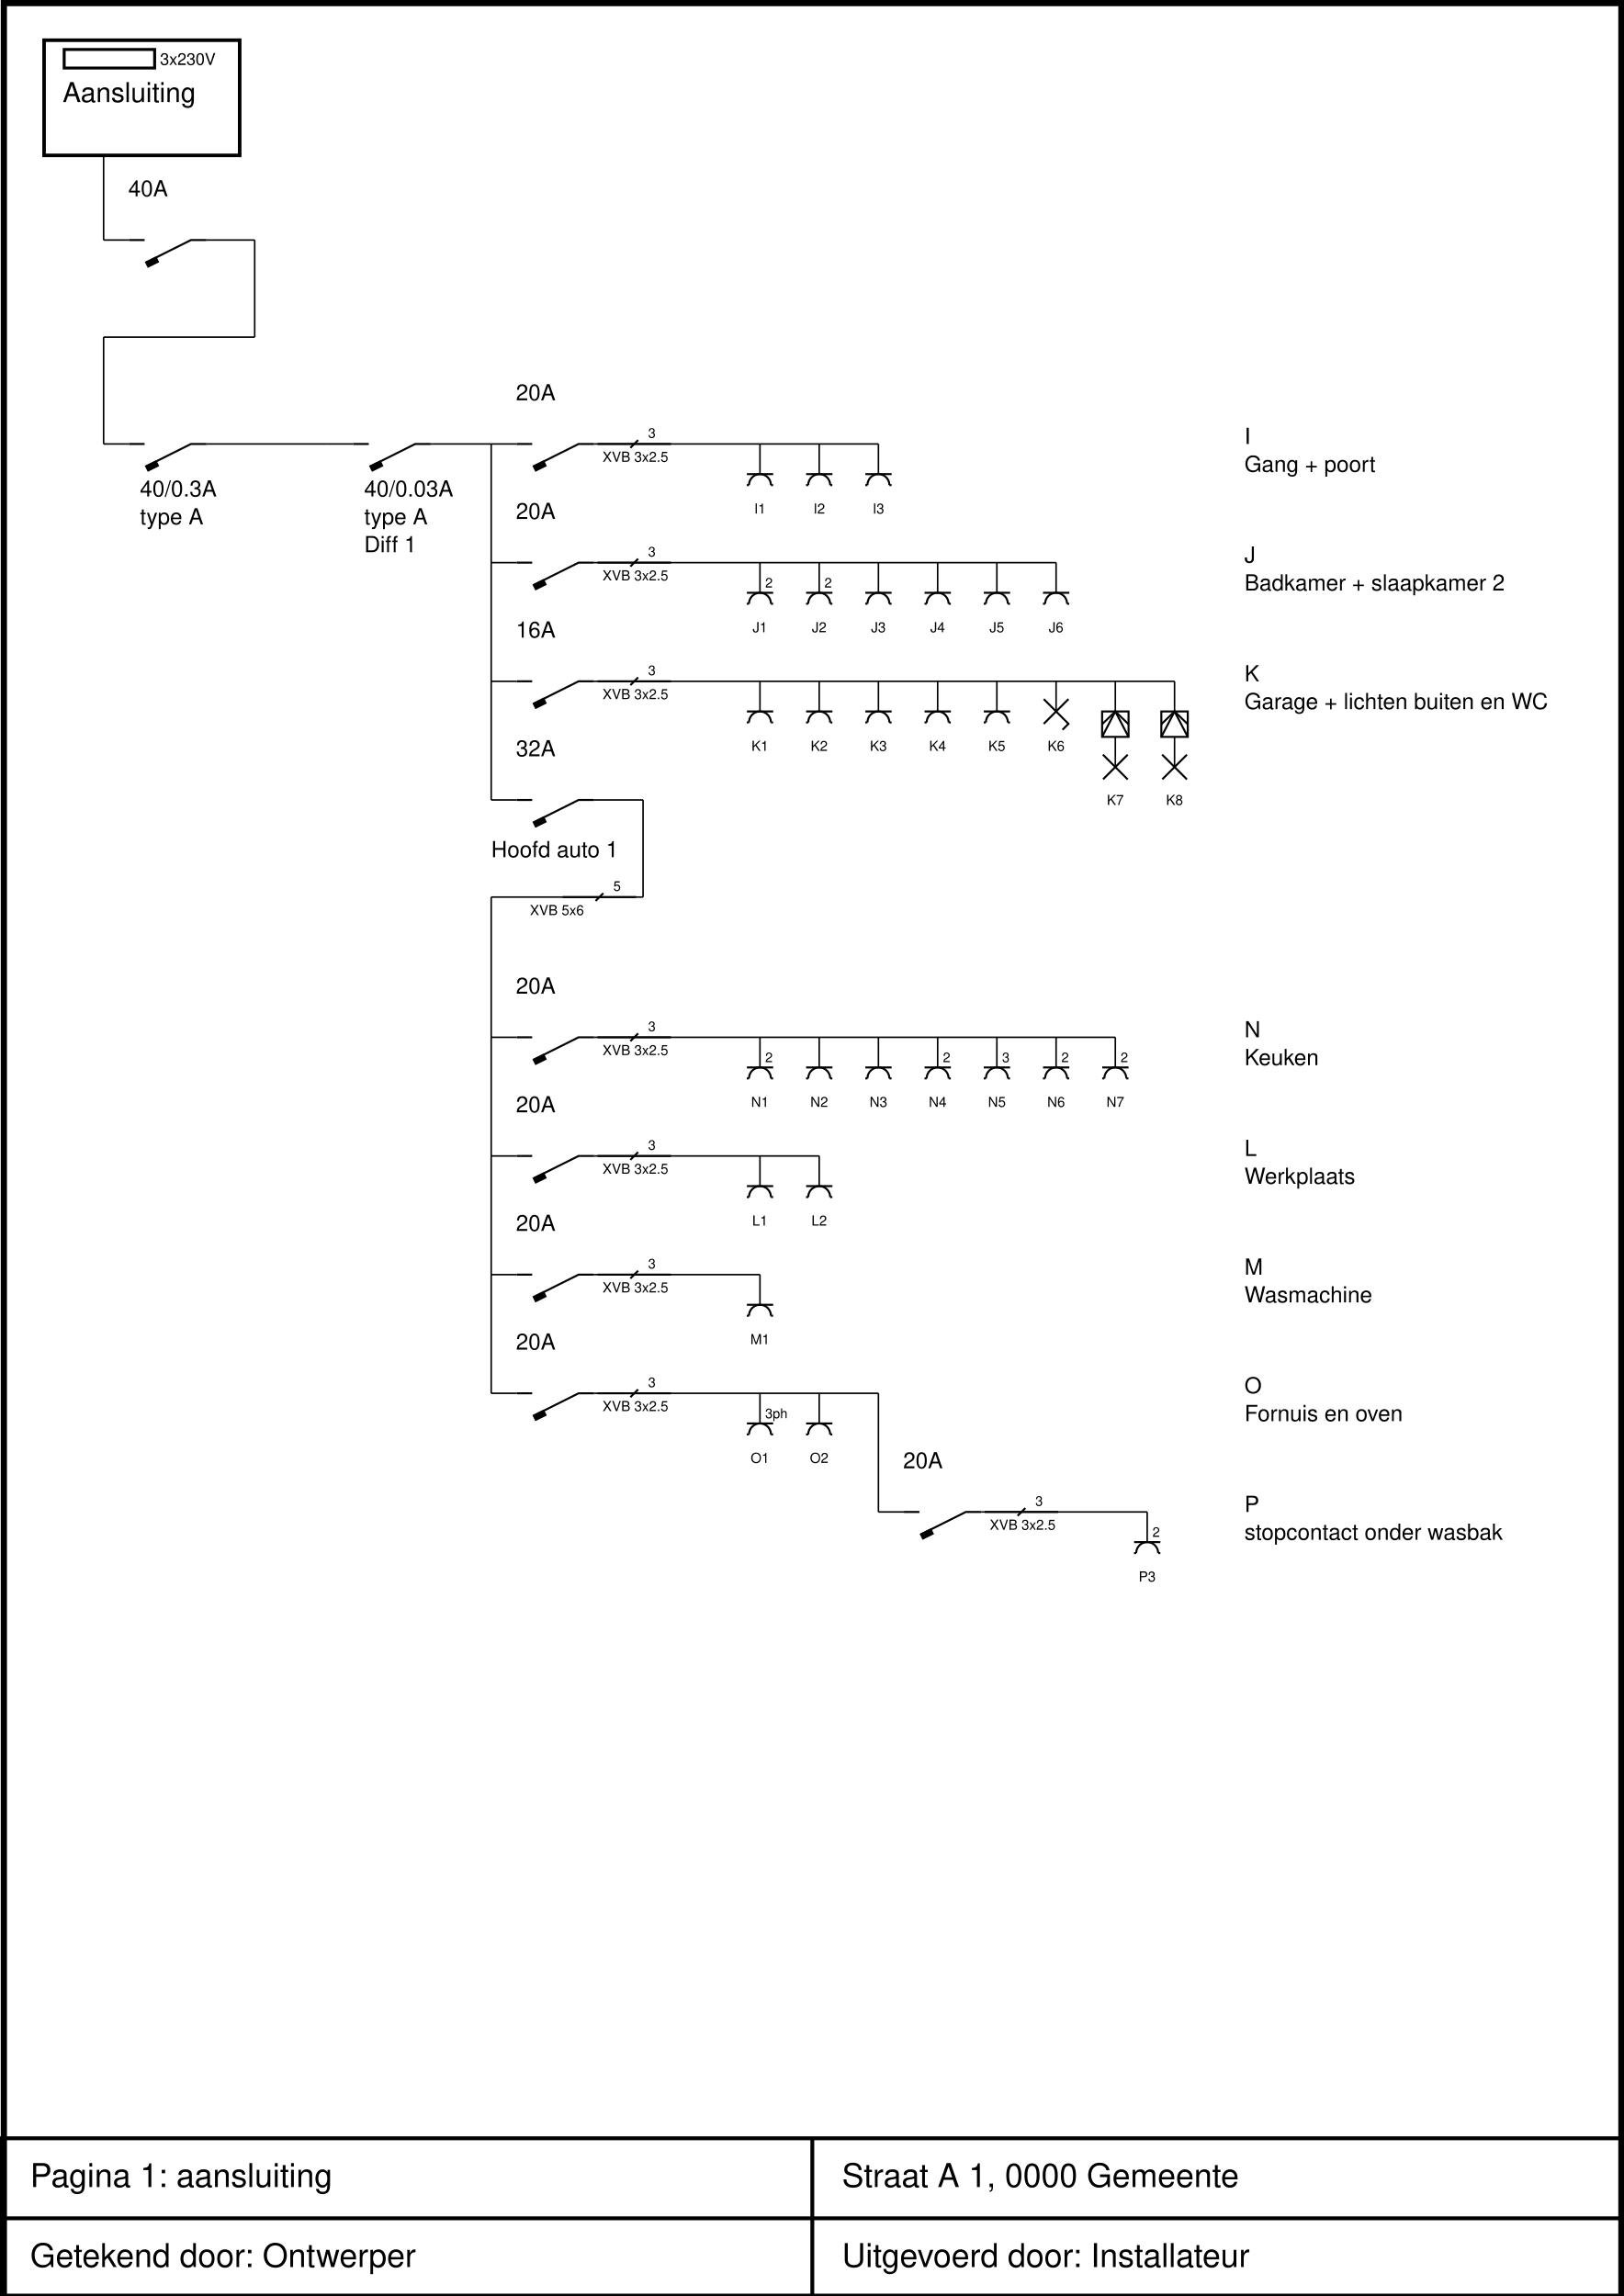
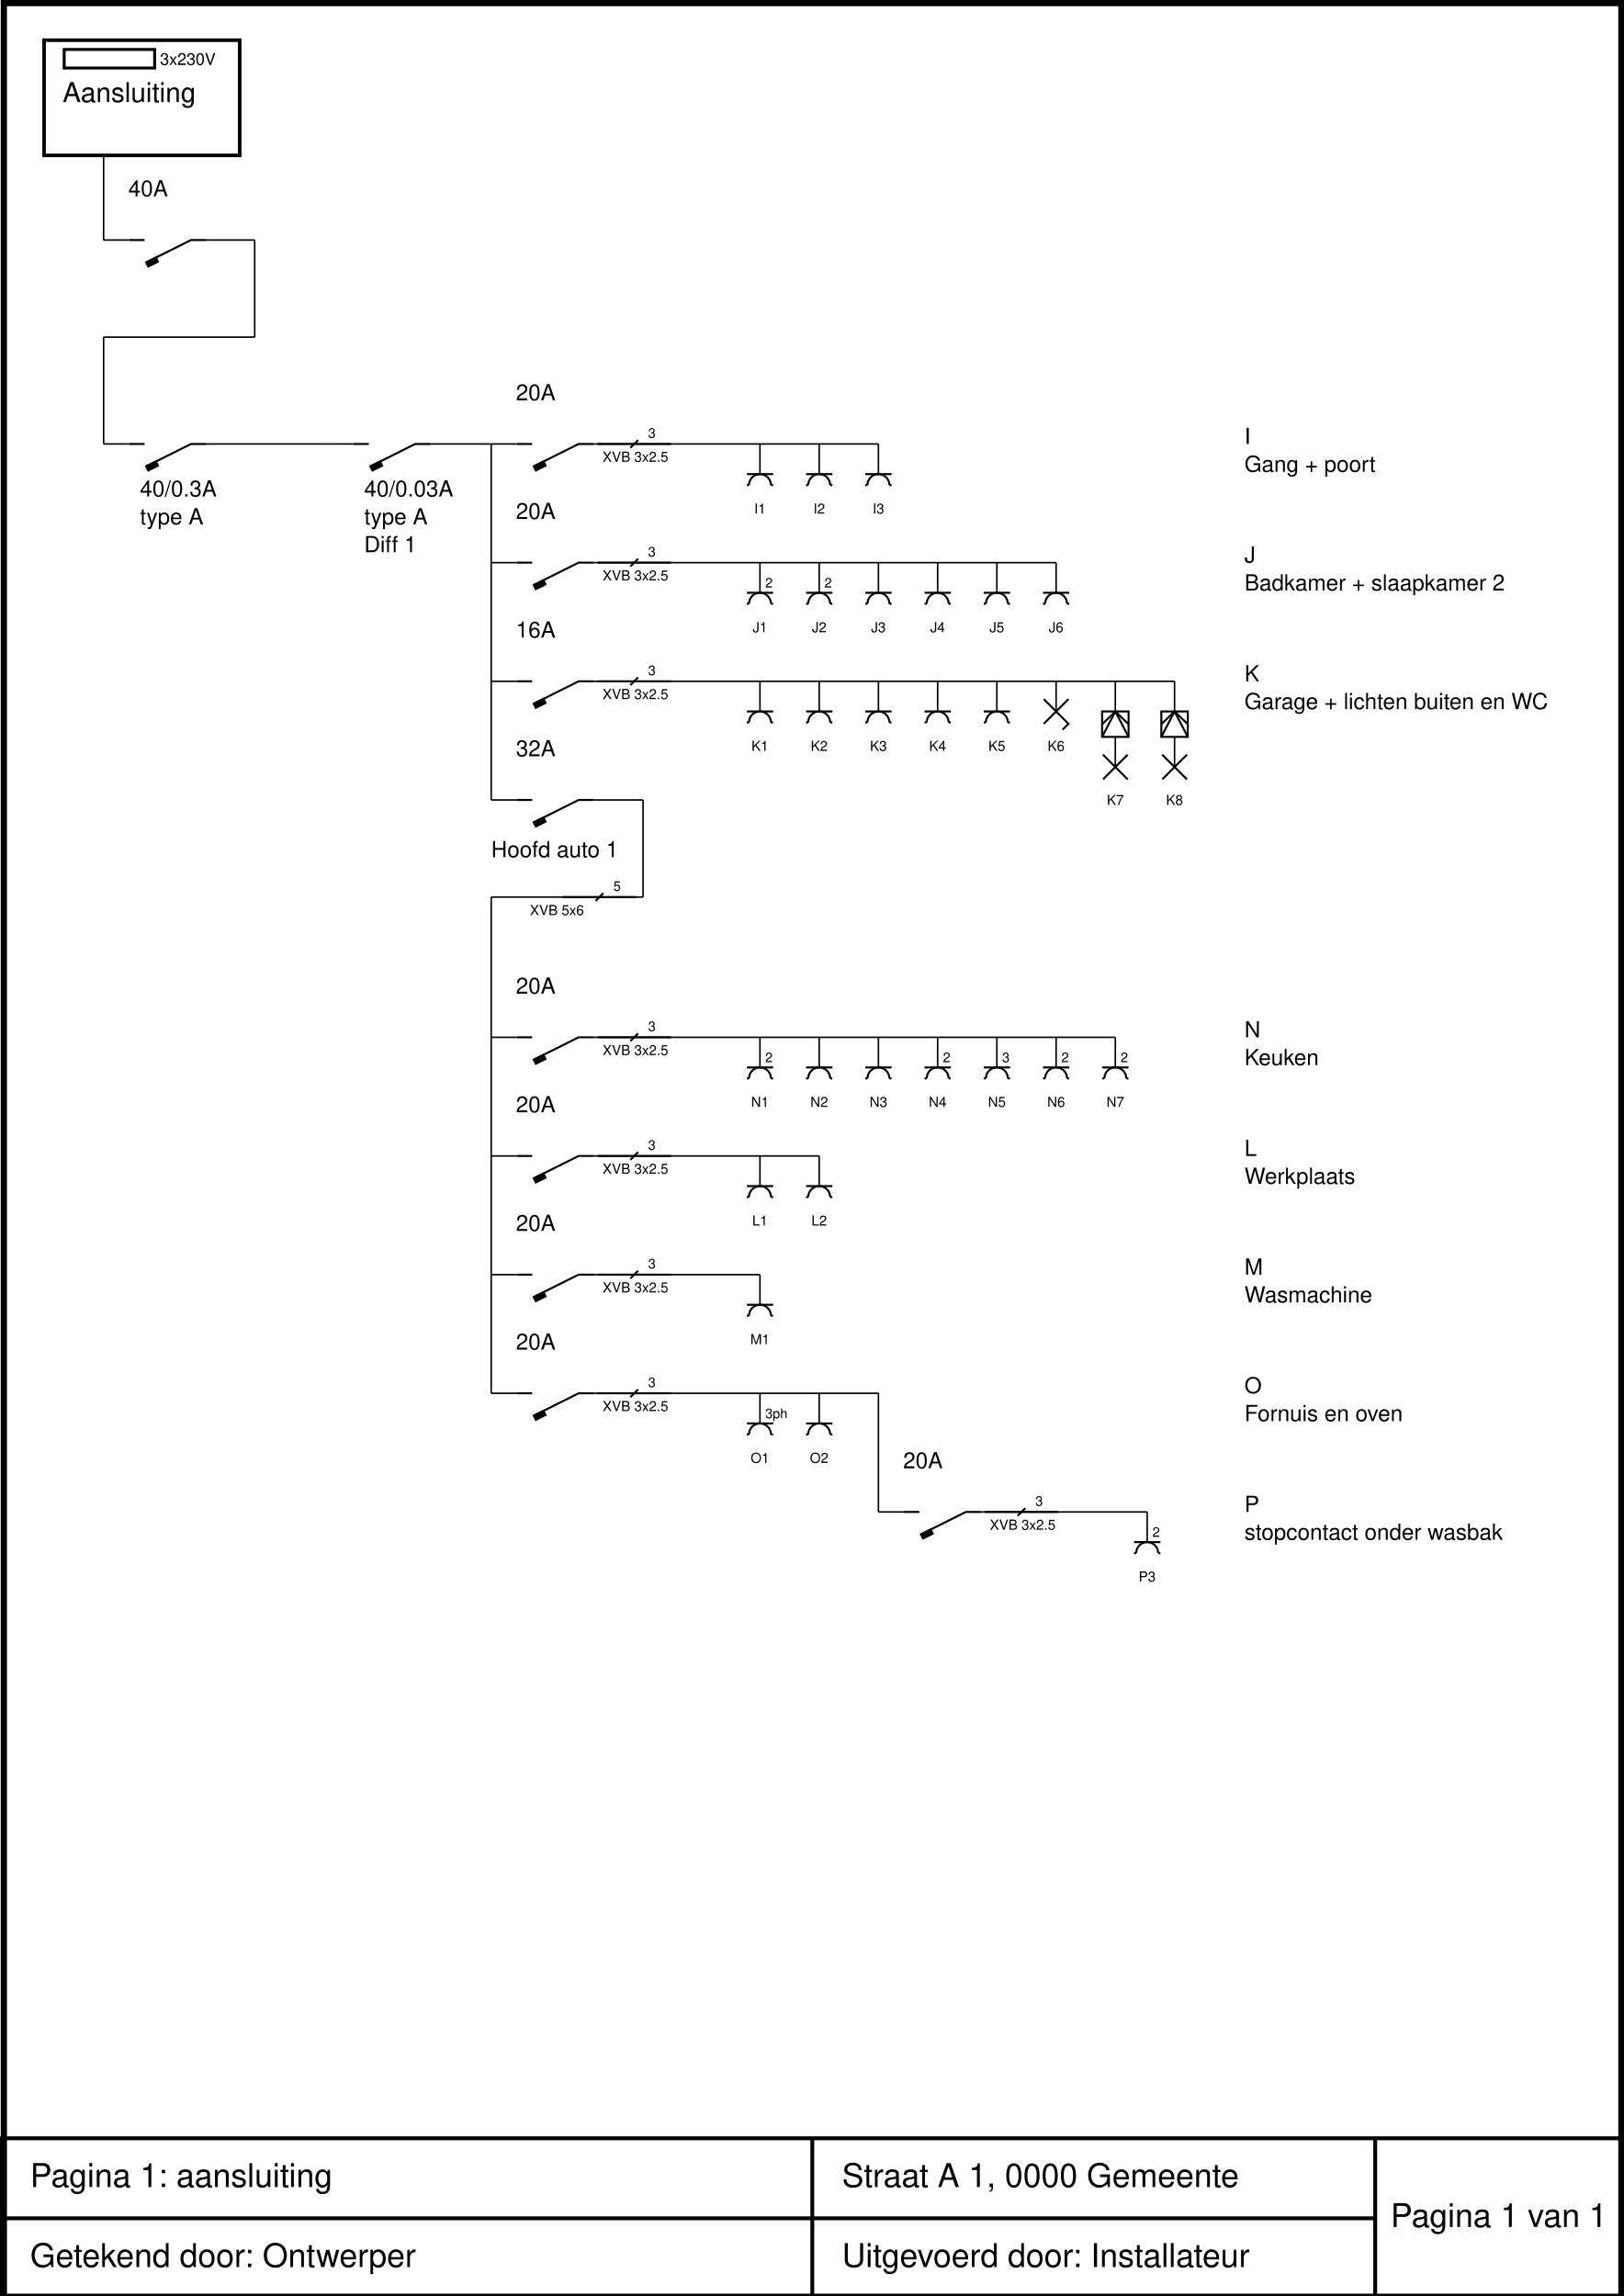
<svg xmlns="http://www.w3.org/2000/svg" width="210mm" height="297mm" viewBox="0 0 210 297">
  <rect x="0.5" y="0.4" width="209.2" height="296.7" fill="none" stroke="#000000" stroke-width="0.8" />
  <rect x="0.25" y="276.6" width="209.61" height="20.7" fill="none" stroke="#000000" stroke-width="0.5" />
  <line x1="105.06" y1="276.6" x2="105.06" y2="297.3" fill="none" stroke="#000000" stroke-width="0.5" />
  <text x="3.9" y="282.9" font-family="Helvetica" font-size="4.23" text-anchor="start" fill="#000000">Pagina 1: aansluiting</text>
  <text x="108.9" y="282.9" font-family="Helvetica" font-size="4.23" text-anchor="start" fill="#000000">Straat A 1, 0000 Gemeente</text>
-   <line x1="0.25" y1="286.95" x2="209.86" y2="286.95" fill="none" stroke="#000000" stroke-width="0.5" />
+   <line x1="0.25" y1="286.95" x2="177.86" y2="286.95" fill="none" stroke="#000000" stroke-width="0.5" />
  <text x="3.9" y="293.25" font-family="Helvetica" font-size="4.23" text-anchor="start" fill="#000000">Getekend door: Ontwerper</text>
  <text x="108.9" y="293.25" font-family="Helvetica" font-size="4.23" text-anchor="start" fill="#000000">Uitgevoerd door: Installateur</text>
+   <line x1="177.86" y1="276.6" x2="177.86" y2="297.3" fill="none" stroke="#000000" stroke-width="0.5" />
+   <text x="193.86" y="288.08" font-family="Helvetica" font-size="4.23" text-anchor="middle" fill="#000000">Pagina 1 van 1</text>
  <rect x="5.7" y="5.2" width="25.3" height="14.9" fill="none" stroke="#000000" stroke-width="0.46" />
  <rect x="8.3" y="6.4" width="11.7" height="2.4" fill="none" stroke="#000000" stroke-width="0.38" />
  <text x="20.7" y="8.4" font-family="Helvetica" font-size="2.12" text-anchor="start" fill="#000000">3x230V</text>
  <text x="8.1" y="13.2" font-family="Helvetica" font-size="3.53" text-anchor="start" fill="#000000">Aansluiting</text>
  <line x1="13.4" y1="20.1" x2="13.4" y2="31.05" fill="none" stroke="#000000" stroke-width="0.2" />
  <line x1="13.4" y1="31.05" x2="16.7" y2="31.05" fill="none" stroke="#000000" stroke-width="0.2" />
  <line x1="16.7" y1="31.05" x2="18.7" y2="31.05" fill="none" stroke="#000000" stroke-width="0.26" />
  <polyline points="26.7,31.05 24.7,31.05 21.74,32.53 18.9,33.95" fill="none" stroke="#000000" stroke-width="0.26" />
  <polygon points="20.42,33.86 20.16,33.32 18.9,33.94 19.17,34.48" fill="#000000" stroke="#000000" stroke-width="0.26" />
  <text x="16.6" y="25.4" font-family="Helvetica" font-size="2.88" text-anchor="start" fill="#000000">40A</text>
  <line x1="26.7" y1="31.05" x2="32.94" y2="31.05" fill="none" stroke="#000000" stroke-width="0.2" />
  <line x1="32.94" y1="31.05" x2="32.94" y2="43.61" fill="none" stroke="#000000" stroke-width="0.2" />
  <line x1="32.94" y1="43.61" x2="13.4" y2="43.61" fill="none" stroke="#000000" stroke-width="0.2" />
  <line x1="13.4" y1="43.61" x2="13.4" y2="57.43" fill="none" stroke="#000000" stroke-width="0.2" />
  <line x1="13.4" y1="57.43" x2="16.7" y2="57.43" fill="none" stroke="#000000" stroke-width="0.2" />
  <line x1="16.7" y1="57.43" x2="18.7" y2="57.43" fill="none" stroke="#000000" stroke-width="0.26" />
  <polyline points="26.7,57.43 24.7,57.43 21.74,58.91 18.9,60.33" fill="none" stroke="#000000" stroke-width="0.26" />
  <polygon points="20.42,60.24 20.16,59.7 18.9,60.32 19.17,60.86" fill="#000000" stroke="#000000" stroke-width="0.26" />
  <text x="18.1" y="64.23" font-family="Helvetica" font-size="2.88" text-anchor="start" fill="#000000">40/0.3A</text>
  <text x="18.1" y="67.83" font-family="Helvetica" font-size="2.88" text-anchor="start" fill="#000000">type A</text>
  <line x1="42.4" y1="57.43" x2="45.7" y2="57.43" fill="none" stroke="#000000" stroke-width="0.2" />
  <line x1="45.7" y1="57.43" x2="47.7" y2="57.43" fill="none" stroke="#000000" stroke-width="0.26" />
  <polyline points="55.7,57.43 53.7,57.43 50.74,58.91 47.9,60.33" fill="none" stroke="#000000" stroke-width="0.26" />
  <polygon points="49.42,60.24 49.16,59.7 47.9,60.32 48.17,60.86" fill="#000000" stroke="#000000" stroke-width="0.26" />
  <text x="47.1" y="64.23" font-family="Helvetica" font-size="2.88" text-anchor="start" fill="#000000">40/0.03A</text>
  <text x="47.1" y="67.83" font-family="Helvetica" font-size="2.88" text-anchor="start" fill="#000000">type A</text>
  <text x="47.1" y="71.43" font-family="Helvetica" font-size="2.88" text-anchor="start" fill="#000000">Diff 1</text>
  <line x1="26.7" y1="57.43" x2="42.4" y2="57.43" fill="none" stroke="#000000" stroke-width="0.2" />
  <line x1="55.7" y1="57.43" x2="63.53" y2="57.43" fill="none" stroke="#000000" stroke-width="0.2" />
  <line x1="63.53" y1="57.43" x2="63.53" y2="103.48" fill="none" stroke="#000000" stroke-width="0.2" />
  <line x1="63.53" y1="57.43" x2="66.83" y2="57.43" fill="none" stroke="#000000" stroke-width="0.2" />
  <line x1="76.83" y1="57.43" x2="113.61" y2="57.43" fill="none" stroke="#000000" stroke-width="0.2" />
  <line x1="98.29" y1="57.43" x2="98.29" y2="61.33" fill="none" stroke="#000000" stroke-width="0.2" />
  <line x1="105.95" y1="57.43" x2="105.95" y2="61.33" fill="none" stroke="#000000" stroke-width="0.2" />
  <line x1="113.61" y1="57.43" x2="113.61" y2="61.33" fill="none" stroke="#000000" stroke-width="0.2" />
  <line x1="66.83" y1="57.43" x2="68.83" y2="57.43" fill="none" stroke="#000000" stroke-width="0.26" />
  <polyline points="76.83,57.43 74.83,57.43 71.87,58.91 69.03,60.33" fill="none" stroke="#000000" stroke-width="0.26" />
  <polygon points="70.55,60.24 70.29,59.7 69.03,60.32 69.3,60.86" fill="#000000" stroke="#000000" stroke-width="0.26" />
  <text x="66.73" y="51.78" font-family="Helvetica" font-size="2.88" text-anchor="start" fill="#000000">20A</text>
  <polyline points="86.78,57.43 78.28,57.43 77.28,57.43" fill="none" stroke="#000000" stroke-width="0.26" />
  <polyline points="81.53,57.93 82.03,57.43 82.53,56.93" fill="none" stroke="#000000" stroke-width="0.26" />
  <text x="83.83" y="56.63" font-family="Helvetica" font-size="1.73" text-anchor="start" fill="#000000">3</text>
  <text x="77.93" y="59.73" font-family="Helvetica" font-size="1.8" text-anchor="start" fill="#000000">XVB 3x2.5</text>
  <path d="M 96.87 62.75 A 1.42 1.42 0 0 1 99.71 62.75" fill="none" stroke="#000000" stroke-width="0.26" />
  <line x1="96.87" y1="62.75" x2="96.59" y2="62.75" fill="none" stroke="#000000" stroke-width="0.26" />
  <line x1="99.99" y1="62.75" x2="99.71" y2="62.75" fill="none" stroke="#000000" stroke-width="0.26" />
  <line x1="100" y1="61.33" x2="96.6" y2="61.33" fill="none" stroke="#000000" stroke-width="0.26" />
  <text x="98.29" y="66.43" font-family="Helvetica" font-size="1.8" text-anchor="middle" fill="#000000">I1</text>
  <path d="M 104.53 62.75 A 1.42 1.42 0 0 1 107.37 62.75" fill="none" stroke="#000000" stroke-width="0.26" />
  <line x1="104.53" y1="62.75" x2="104.25" y2="62.75" fill="none" stroke="#000000" stroke-width="0.26" />
  <line x1="107.65" y1="62.75" x2="107.37" y2="62.75" fill="none" stroke="#000000" stroke-width="0.26" />
  <line x1="107.66" y1="61.33" x2="104.26" y2="61.33" fill="none" stroke="#000000" stroke-width="0.26" />
  <text x="105.95" y="66.43" font-family="Helvetica" font-size="1.8" text-anchor="middle" fill="#000000">I2</text>
  <path d="M 112.19 62.75 A 1.42 1.42 0 0 1 115.03 62.75" fill="none" stroke="#000000" stroke-width="0.26" />
  <line x1="112.19" y1="62.75" x2="111.91" y2="62.75" fill="none" stroke="#000000" stroke-width="0.26" />
  <line x1="115.31" y1="62.75" x2="115.03" y2="62.75" fill="none" stroke="#000000" stroke-width="0.26" />
  <line x1="115.32" y1="61.33" x2="111.92" y2="61.33" fill="none" stroke="#000000" stroke-width="0.26" />
  <text x="113.61" y="66.43" font-family="Helvetica" font-size="1.8" text-anchor="middle" fill="#000000">I3</text>
  <text x="160.95" y="57.43" font-family="Helvetica" font-size="2.88" text-anchor="start" fill="#000000">I</text>
  <text x="160.95" y="61.03" font-family="Helvetica" font-size="2.88" text-anchor="start" fill="#000000">Gang + poort</text>
  <line x1="63.53" y1="72.78" x2="66.83" y2="72.78" fill="none" stroke="#000000" stroke-width="0.2" />
  <line x1="76.83" y1="72.78" x2="136.59" y2="72.78" fill="none" stroke="#000000" stroke-width="0.2" />
  <line x1="98.29" y1="72.78" x2="98.29" y2="76.68" fill="none" stroke="#000000" stroke-width="0.2" />
  <line x1="105.95" y1="72.78" x2="105.95" y2="76.68" fill="none" stroke="#000000" stroke-width="0.2" />
  <line x1="113.61" y1="72.78" x2="113.61" y2="76.68" fill="none" stroke="#000000" stroke-width="0.2" />
  <line x1="121.27" y1="72.78" x2="121.27" y2="76.68" fill="none" stroke="#000000" stroke-width="0.2" />
  <line x1="128.93" y1="72.78" x2="128.93" y2="76.68" fill="none" stroke="#000000" stroke-width="0.2" />
  <line x1="136.59" y1="72.78" x2="136.59" y2="76.68" fill="none" stroke="#000000" stroke-width="0.2" />
  <line x1="66.83" y1="72.78" x2="68.83" y2="72.78" fill="none" stroke="#000000" stroke-width="0.26" />
  <polyline points="76.83,72.78 74.83,72.78 71.87,74.26 69.03,75.68" fill="none" stroke="#000000" stroke-width="0.26" />
  <polygon points="70.55,75.59 70.29,75.05 69.03,75.67 69.3,76.21" fill="#000000" stroke="#000000" stroke-width="0.26" />
  <text x="66.73" y="67.13" font-family="Helvetica" font-size="2.88" text-anchor="start" fill="#000000">20A</text>
  <polyline points="86.78,72.78 78.28,72.78 77.28,72.78" fill="none" stroke="#000000" stroke-width="0.26" />
  <polyline points="81.53,73.28 82.03,72.78 82.53,72.28" fill="none" stroke="#000000" stroke-width="0.26" />
  <text x="83.83" y="71.98" font-family="Helvetica" font-size="1.73" text-anchor="start" fill="#000000">3</text>
  <text x="77.93" y="75.08" font-family="Helvetica" font-size="1.8" text-anchor="start" fill="#000000">XVB 3x2.5</text>
  <path d="M 96.87 78.1 A 1.42 1.42 0 0 1 99.71 78.1" fill="none" stroke="#000000" stroke-width="0.26" />
  <line x1="96.87" y1="78.1" x2="96.59" y2="78.1" fill="none" stroke="#000000" stroke-width="0.26" />
  <line x1="99.99" y1="78.1" x2="99.71" y2="78.1" fill="none" stroke="#000000" stroke-width="0.26" />
  <line x1="100" y1="76.68" x2="96.6" y2="76.68" fill="none" stroke="#000000" stroke-width="0.26" />
  <text x="98.97" y="76" font-family="Helvetica" font-size="1.73" text-anchor="start" fill="#000000">2</text>
  <text x="98.29" y="81.78" font-family="Helvetica" font-size="1.8" text-anchor="middle" fill="#000000">J1</text>
  <path d="M 104.53 78.1 A 1.42 1.42 0 0 1 107.37 78.1" fill="none" stroke="#000000" stroke-width="0.26" />
  <line x1="104.53" y1="78.1" x2="104.25" y2="78.1" fill="none" stroke="#000000" stroke-width="0.26" />
  <line x1="107.65" y1="78.1" x2="107.37" y2="78.1" fill="none" stroke="#000000" stroke-width="0.26" />
  <line x1="107.66" y1="76.68" x2="104.26" y2="76.68" fill="none" stroke="#000000" stroke-width="0.26" />
  <text x="106.63" y="76" font-family="Helvetica" font-size="1.73" text-anchor="start" fill="#000000">2</text>
  <text x="105.95" y="81.78" font-family="Helvetica" font-size="1.8" text-anchor="middle" fill="#000000">J2</text>
  <path d="M 112.19 78.1 A 1.42 1.42 0 0 1 115.03 78.1" fill="none" stroke="#000000" stroke-width="0.26" />
  <line x1="112.19" y1="78.1" x2="111.91" y2="78.1" fill="none" stroke="#000000" stroke-width="0.26" />
  <line x1="115.31" y1="78.1" x2="115.03" y2="78.1" fill="none" stroke="#000000" stroke-width="0.26" />
  <line x1="115.32" y1="76.68" x2="111.92" y2="76.68" fill="none" stroke="#000000" stroke-width="0.26" />
  <text x="113.61" y="81.78" font-family="Helvetica" font-size="1.8" text-anchor="middle" fill="#000000">J3</text>
  <path d="M 119.85 78.1 A 1.42 1.42 0 0 1 122.69 78.1" fill="none" stroke="#000000" stroke-width="0.26" />
  <line x1="119.85" y1="78.1" x2="119.57" y2="78.1" fill="none" stroke="#000000" stroke-width="0.26" />
  <line x1="122.97" y1="78.1" x2="122.69" y2="78.1" fill="none" stroke="#000000" stroke-width="0.26" />
  <line x1="122.98" y1="76.68" x2="119.58" y2="76.68" fill="none" stroke="#000000" stroke-width="0.26" />
  <text x="121.27" y="81.78" font-family="Helvetica" font-size="1.8" text-anchor="middle" fill="#000000">J4</text>
  <path d="M 127.51 78.1 A 1.42 1.42 0 0 1 130.35 78.1" fill="none" stroke="#000000" stroke-width="0.26" />
  <line x1="127.51" y1="78.1" x2="127.23" y2="78.1" fill="none" stroke="#000000" stroke-width="0.26" />
  <line x1="130.63" y1="78.1" x2="130.35" y2="78.1" fill="none" stroke="#000000" stroke-width="0.26" />
  <line x1="130.64" y1="76.68" x2="127.24" y2="76.68" fill="none" stroke="#000000" stroke-width="0.26" />
  <text x="128.93" y="81.78" font-family="Helvetica" font-size="1.8" text-anchor="middle" fill="#000000">J5</text>
  <path d="M 135.17 78.1 A 1.42 1.42 0 0 1 138.01 78.1" fill="none" stroke="#000000" stroke-width="0.26" />
  <line x1="135.17" y1="78.1" x2="134.89" y2="78.1" fill="none" stroke="#000000" stroke-width="0.26" />
  <line x1="138.29" y1="78.1" x2="138.01" y2="78.1" fill="none" stroke="#000000" stroke-width="0.26" />
  <line x1="138.3" y1="76.68" x2="134.9" y2="76.68" fill="none" stroke="#000000" stroke-width="0.26" />
  <text x="136.59" y="81.78" font-family="Helvetica" font-size="1.8" text-anchor="middle" fill="#000000">J6</text>
  <text x="160.95" y="72.78" font-family="Helvetica" font-size="2.88" text-anchor="start" fill="#000000">J</text>
  <text x="160.95" y="76.38" font-family="Helvetica" font-size="2.88" text-anchor="start" fill="#000000">Badkamer + slaapkamer 2</text>
  <line x1="63.53" y1="88.13" x2="66.83" y2="88.13" fill="none" stroke="#000000" stroke-width="0.2" />
  <line x1="76.83" y1="88.13" x2="151.91" y2="88.13" fill="none" stroke="#000000" stroke-width="0.2" />
  <line x1="98.29" y1="88.13" x2="98.29" y2="92.03" fill="none" stroke="#000000" stroke-width="0.2" />
  <line x1="105.95" y1="88.13" x2="105.95" y2="92.03" fill="none" stroke="#000000" stroke-width="0.2" />
  <line x1="113.61" y1="88.13" x2="113.61" y2="92.03" fill="none" stroke="#000000" stroke-width="0.2" />
  <line x1="121.27" y1="88.13" x2="121.27" y2="92.03" fill="none" stroke="#000000" stroke-width="0.2" />
  <line x1="128.93" y1="88.13" x2="128.93" y2="92.03" fill="none" stroke="#000000" stroke-width="0.2" />
  <line x1="136.59" y1="88.13" x2="136.59" y2="92.03" fill="none" stroke="#000000" stroke-width="0.2" />
  <line x1="144.25" y1="88.13" x2="144.25" y2="92.03" fill="none" stroke="#000000" stroke-width="0.2" />
  <line x1="144.25" y1="95.32" x2="144.25" y2="99.22" fill="none" stroke="#000000" stroke-width="0.2" />
  <line x1="151.91" y1="88.13" x2="151.91" y2="92.03" fill="none" stroke="#000000" stroke-width="0.2" />
  <line x1="151.91" y1="95.32" x2="151.91" y2="99.22" fill="none" stroke="#000000" stroke-width="0.2" />
  <line x1="66.83" y1="88.13" x2="68.83" y2="88.13" fill="none" stroke="#000000" stroke-width="0.26" />
  <polyline points="76.83,88.13 74.83,88.13 71.87,89.61 69.03,91.03" fill="none" stroke="#000000" stroke-width="0.26" />
  <polygon points="70.55,90.94 70.29,90.4 69.03,91.02 69.3,91.56" fill="#000000" stroke="#000000" stroke-width="0.26" />
  <text x="66.73" y="82.48" font-family="Helvetica" font-size="2.88" text-anchor="start" fill="#000000">16A</text>
  <polyline points="86.78,88.13 78.28,88.13 77.28,88.13" fill="none" stroke="#000000" stroke-width="0.26" />
  <polyline points="81.53,88.63 82.03,88.13 82.53,87.63" fill="none" stroke="#000000" stroke-width="0.26" />
  <text x="83.83" y="87.33" font-family="Helvetica" font-size="1.73" text-anchor="start" fill="#000000">3</text>
  <text x="77.93" y="90.43" font-family="Helvetica" font-size="1.8" text-anchor="start" fill="#000000">XVB 3x2.5</text>
  <path d="M 96.87 93.45 A 1.42 1.42 0 0 1 99.71 93.45" fill="none" stroke="#000000" stroke-width="0.26" />
  <line x1="96.87" y1="93.45" x2="96.59" y2="93.45" fill="none" stroke="#000000" stroke-width="0.26" />
  <line x1="99.99" y1="93.45" x2="99.71" y2="93.45" fill="none" stroke="#000000" stroke-width="0.26" />
  <line x1="100" y1="92.03" x2="96.6" y2="92.03" fill="none" stroke="#000000" stroke-width="0.26" />
  <text x="98.29" y="97.13" font-family="Helvetica" font-size="1.8" text-anchor="middle" fill="#000000">K1</text>
  <path d="M 104.53 93.45 A 1.42 1.42 0 0 1 107.37 93.45" fill="none" stroke="#000000" stroke-width="0.26" />
  <line x1="104.53" y1="93.45" x2="104.25" y2="93.45" fill="none" stroke="#000000" stroke-width="0.26" />
  <line x1="107.65" y1="93.45" x2="107.37" y2="93.45" fill="none" stroke="#000000" stroke-width="0.26" />
  <line x1="107.66" y1="92.03" x2="104.26" y2="92.03" fill="none" stroke="#000000" stroke-width="0.26" />
  <text x="105.95" y="97.13" font-family="Helvetica" font-size="1.8" text-anchor="middle" fill="#000000">K2</text>
  <path d="M 112.19 93.45 A 1.42 1.42 0 0 1 115.03 93.45" fill="none" stroke="#000000" stroke-width="0.26" />
  <line x1="112.19" y1="93.45" x2="111.91" y2="93.45" fill="none" stroke="#000000" stroke-width="0.26" />
  <line x1="115.31" y1="93.45" x2="115.03" y2="93.45" fill="none" stroke="#000000" stroke-width="0.26" />
  <line x1="115.32" y1="92.03" x2="111.92" y2="92.03" fill="none" stroke="#000000" stroke-width="0.26" />
  <text x="113.61" y="97.13" font-family="Helvetica" font-size="1.8" text-anchor="middle" fill="#000000">K3</text>
  <path d="M 119.85 93.45 A 1.42 1.42 0 0 1 122.69 93.45" fill="none" stroke="#000000" stroke-width="0.26" />
  <line x1="119.85" y1="93.45" x2="119.57" y2="93.45" fill="none" stroke="#000000" stroke-width="0.26" />
  <line x1="122.97" y1="93.45" x2="122.69" y2="93.45" fill="none" stroke="#000000" stroke-width="0.26" />
  <line x1="122.98" y1="92.03" x2="119.58" y2="92.03" fill="none" stroke="#000000" stroke-width="0.26" />
  <text x="121.27" y="97.13" font-family="Helvetica" font-size="1.8" text-anchor="middle" fill="#000000">K4</text>
  <path d="M 127.51 93.45 A 1.42 1.42 0 0 1 130.35 93.45" fill="none" stroke="#000000" stroke-width="0.26" />
  <line x1="127.51" y1="93.45" x2="127.23" y2="93.45" fill="none" stroke="#000000" stroke-width="0.26" />
  <line x1="130.63" y1="93.45" x2="130.35" y2="93.45" fill="none" stroke="#000000" stroke-width="0.26" />
  <line x1="130.64" y1="92.03" x2="127.24" y2="92.03" fill="none" stroke="#000000" stroke-width="0.26" />
  <text x="128.93" y="97.13" font-family="Helvetica" font-size="1.8" text-anchor="middle" fill="#000000">K5</text>
  <polyline points="134.99,90.43 138.19,93.63 137.42,94.4" fill="none" stroke="#000000" stroke-width="0.26" />
  <line x1="134.99" y1="93.63" x2="138.19" y2="90.43" fill="none" stroke="#000000" stroke-width="0.26" />
  <text x="136.59" y="97.13" font-family="Helvetica" font-size="1.8" text-anchor="middle" fill="#000000">K6</text>
  <polygon points="142.54,92.03 145.96,92.03 145.96,95.32 142.54,95.32" fill="none" stroke="#000000" stroke-width="0.26" />
  <polyline points="145.96,95.32 144.25,92.03 142.54,95.32" fill="none" stroke="#000000" stroke-width="0.26" />
  <polyline points="142.54,93.68 144.25,92.03 145.96,93.68" fill="none" stroke="#000000" stroke-width="0.26" />
  <line x1="145.85" y1="97.62" x2="142.67" y2="100.8" fill="none" stroke="#000000" stroke-width="0.26" />
  <line x1="145.85" y1="100.82" x2="142.64" y2="97.61" fill="none" stroke="#000000" stroke-width="0.26" />
  <text x="144.25" y="104.12" font-family="Helvetica" font-size="1.8" text-anchor="middle" fill="#000000">K7</text>
  <polygon points="150.2,92.03 153.62,92.03 153.62,95.32 150.2,95.32" fill="none" stroke="#000000" stroke-width="0.26" />
  <polyline points="153.62,95.32 151.91,92.03 150.2,95.32" fill="none" stroke="#000000" stroke-width="0.26" />
  <polyline points="150.2,93.68 151.91,92.03 153.62,93.68" fill="none" stroke="#000000" stroke-width="0.26" />
  <line x1="153.51" y1="97.62" x2="150.33" y2="100.8" fill="none" stroke="#000000" stroke-width="0.26" />
  <line x1="153.51" y1="100.82" x2="150.3" y2="97.61" fill="none" stroke="#000000" stroke-width="0.26" />
  <text x="151.91" y="104.12" font-family="Helvetica" font-size="1.8" text-anchor="middle" fill="#000000">K8</text>
  <text x="160.95" y="88.13" font-family="Helvetica" font-size="2.88" text-anchor="start" fill="#000000">K</text>
  <text x="160.95" y="91.73" font-family="Helvetica" font-size="2.88" text-anchor="start" fill="#000000">Garage + lichten buiten en WC</text>
  <line x1="63.53" y1="103.48" x2="66.83" y2="103.48" fill="none" stroke="#000000" stroke-width="0.2" />
  <line x1="76.83" y1="103.48" x2="83.17" y2="103.48" fill="none" stroke="#000000" stroke-width="0.2" />
  <line x1="83.17" y1="103.48" x2="83.17" y2="116.04" fill="none" stroke="#000000" stroke-width="0.2" />
  <line x1="83.17" y1="116.04" x2="63.53" y2="116.04" fill="none" stroke="#000000" stroke-width="0.2" />
  <line x1="66.83" y1="103.48" x2="68.83" y2="103.48" fill="none" stroke="#000000" stroke-width="0.26" />
  <polyline points="76.83,103.48 74.83,103.48 71.87,104.96 69.03,106.38" fill="none" stroke="#000000" stroke-width="0.26" />
  <polygon points="70.55,106.29 70.29,105.75 69.03,106.37 69.3,106.91" fill="#000000" stroke="#000000" stroke-width="0.26" />
  <text x="66.73" y="97.83" font-family="Helvetica" font-size="2.88" text-anchor="start" fill="#000000">32A</text>
  <text x="63.53" y="110.88" font-family="Helvetica" font-size="2.88" text-anchor="start" fill="#000000">Hoofd auto 1</text>
  <polyline points="82.28,116.04 73.78,116.04 72.78,116.04" fill="none" stroke="#000000" stroke-width="0.26" />
  <polyline points="77.03,116.54 77.53,116.04 78.03,115.54" fill="none" stroke="#000000" stroke-width="0.26" />
  <text x="79.33" y="115.24" font-family="Helvetica" font-size="1.73" text-anchor="start" fill="#000000">5</text>
  <text x="68.53" y="118.37" font-family="Helvetica" font-size="1.8" text-anchor="start" fill="#000000">XVB 5x6</text>
  <line x1="63.53" y1="116.04" x2="63.53" y2="180.23" fill="none" stroke="#000000" stroke-width="0.2" />
  <line x1="63.53" y1="134.18" x2="66.83" y2="134.18" fill="none" stroke="#000000" stroke-width="0.2" />
  <line x1="76.83" y1="134.18" x2="144.25" y2="134.18" fill="none" stroke="#000000" stroke-width="0.2" />
  <line x1="98.29" y1="134.18" x2="98.29" y2="138.08" fill="none" stroke="#000000" stroke-width="0.2" />
  <line x1="105.95" y1="134.18" x2="105.95" y2="138.08" fill="none" stroke="#000000" stroke-width="0.2" />
  <line x1="113.61" y1="134.18" x2="113.61" y2="138.08" fill="none" stroke="#000000" stroke-width="0.2" />
  <line x1="121.27" y1="134.18" x2="121.27" y2="138.08" fill="none" stroke="#000000" stroke-width="0.2" />
  <line x1="128.93" y1="134.18" x2="128.93" y2="138.08" fill="none" stroke="#000000" stroke-width="0.2" />
  <line x1="136.59" y1="134.18" x2="136.59" y2="138.08" fill="none" stroke="#000000" stroke-width="0.2" />
  <line x1="144.25" y1="134.18" x2="144.25" y2="138.08" fill="none" stroke="#000000" stroke-width="0.2" />
  <line x1="66.83" y1="134.18" x2="68.83" y2="134.18" fill="none" stroke="#000000" stroke-width="0.26" />
  <polyline points="76.83,134.18 74.83,134.18 71.87,135.66 69.03,137.08" fill="none" stroke="#000000" stroke-width="0.26" />
  <polygon points="70.55,136.99 70.29,136.45 69.03,137.07 69.3,137.61" fill="#000000" stroke="#000000" stroke-width="0.26" />
  <text x="66.73" y="128.53" font-family="Helvetica" font-size="2.88" text-anchor="start" fill="#000000">20A</text>
  <polyline points="86.78,134.18 78.28,134.18 77.28,134.18" fill="none" stroke="#000000" stroke-width="0.26" />
  <polyline points="81.53,134.68 82.03,134.18 82.53,133.68" fill="none" stroke="#000000" stroke-width="0.26" />
  <text x="83.83" y="133.38" font-family="Helvetica" font-size="1.73" text-anchor="start" fill="#000000">3</text>
  <text x="77.93" y="136.48" font-family="Helvetica" font-size="1.8" text-anchor="start" fill="#000000">XVB 3x2.5</text>
  <path d="M 96.87 139.5 A 1.42 1.42 0 0 1 99.71 139.5" fill="none" stroke="#000000" stroke-width="0.26" />
  <line x1="96.87" y1="139.5" x2="96.59" y2="139.5" fill="none" stroke="#000000" stroke-width="0.26" />
  <line x1="99.99" y1="139.5" x2="99.71" y2="139.5" fill="none" stroke="#000000" stroke-width="0.26" />
  <line x1="100" y1="138.08" x2="96.6" y2="138.08" fill="none" stroke="#000000" stroke-width="0.26" />
  <text x="98.97" y="137.4" font-family="Helvetica" font-size="1.73" text-anchor="start" fill="#000000">2</text>
  <text x="98.29" y="143.18" font-family="Helvetica" font-size="1.8" text-anchor="middle" fill="#000000">N1</text>
  <path d="M 104.53 139.5 A 1.42 1.42 0 0 1 107.37 139.5" fill="none" stroke="#000000" stroke-width="0.26" />
  <line x1="104.53" y1="139.5" x2="104.25" y2="139.5" fill="none" stroke="#000000" stroke-width="0.26" />
  <line x1="107.65" y1="139.5" x2="107.37" y2="139.5" fill="none" stroke="#000000" stroke-width="0.26" />
  <line x1="107.66" y1="138.08" x2="104.26" y2="138.08" fill="none" stroke="#000000" stroke-width="0.26" />
  <text x="105.95" y="143.18" font-family="Helvetica" font-size="1.8" text-anchor="middle" fill="#000000">N2</text>
  <path d="M 112.19 139.5 A 1.42 1.42 0 0 1 115.03 139.5" fill="none" stroke="#000000" stroke-width="0.26" />
  <line x1="112.19" y1="139.5" x2="111.91" y2="139.5" fill="none" stroke="#000000" stroke-width="0.26" />
  <line x1="115.31" y1="139.5" x2="115.03" y2="139.5" fill="none" stroke="#000000" stroke-width="0.26" />
  <line x1="115.32" y1="138.08" x2="111.92" y2="138.08" fill="none" stroke="#000000" stroke-width="0.26" />
  <text x="113.61" y="143.18" font-family="Helvetica" font-size="1.8" text-anchor="middle" fill="#000000">N3</text>
  <path d="M 119.85 139.5 A 1.42 1.42 0 0 1 122.69 139.5" fill="none" stroke="#000000" stroke-width="0.26" />
  <line x1="119.85" y1="139.5" x2="119.57" y2="139.5" fill="none" stroke="#000000" stroke-width="0.26" />
  <line x1="122.97" y1="139.5" x2="122.69" y2="139.5" fill="none" stroke="#000000" stroke-width="0.26" />
  <line x1="122.98" y1="138.08" x2="119.58" y2="138.08" fill="none" stroke="#000000" stroke-width="0.26" />
  <text x="121.95" y="137.4" font-family="Helvetica" font-size="1.73" text-anchor="start" fill="#000000">2</text>
  <text x="121.27" y="143.18" font-family="Helvetica" font-size="1.8" text-anchor="middle" fill="#000000">N4</text>
  <path d="M 127.51 139.5 A 1.42 1.42 0 0 1 130.35 139.5" fill="none" stroke="#000000" stroke-width="0.26" />
  <line x1="127.51" y1="139.5" x2="127.23" y2="139.5" fill="none" stroke="#000000" stroke-width="0.26" />
  <line x1="130.63" y1="139.5" x2="130.35" y2="139.5" fill="none" stroke="#000000" stroke-width="0.26" />
  <line x1="130.64" y1="138.08" x2="127.24" y2="138.08" fill="none" stroke="#000000" stroke-width="0.26" />
  <text x="129.61" y="137.4" font-family="Helvetica" font-size="1.73" text-anchor="start" fill="#000000">3</text>
  <text x="128.93" y="143.18" font-family="Helvetica" font-size="1.8" text-anchor="middle" fill="#000000">N5</text>
  <path d="M 135.17 139.5 A 1.42 1.42 0 0 1 138.01 139.5" fill="none" stroke="#000000" stroke-width="0.26" />
  <line x1="135.17" y1="139.5" x2="134.89" y2="139.5" fill="none" stroke="#000000" stroke-width="0.26" />
  <line x1="138.29" y1="139.5" x2="138.01" y2="139.5" fill="none" stroke="#000000" stroke-width="0.26" />
  <line x1="138.3" y1="138.08" x2="134.9" y2="138.08" fill="none" stroke="#000000" stroke-width="0.26" />
  <text x="137.27" y="137.4" font-family="Helvetica" font-size="1.73" text-anchor="start" fill="#000000">2</text>
  <text x="136.59" y="143.18" font-family="Helvetica" font-size="1.8" text-anchor="middle" fill="#000000">N6</text>
  <path d="M 142.83 139.5 A 1.42 1.42 0 0 1 145.67 139.5" fill="none" stroke="#000000" stroke-width="0.26" />
  <line x1="142.83" y1="139.5" x2="142.55" y2="139.5" fill="none" stroke="#000000" stroke-width="0.26" />
  <line x1="145.95" y1="139.5" x2="145.67" y2="139.5" fill="none" stroke="#000000" stroke-width="0.26" />
  <line x1="145.96" y1="138.08" x2="142.56" y2="138.08" fill="none" stroke="#000000" stroke-width="0.26" />
  <text x="144.93" y="137.4" font-family="Helvetica" font-size="1.73" text-anchor="start" fill="#000000">2</text>
  <text x="144.25" y="143.18" font-family="Helvetica" font-size="1.8" text-anchor="middle" fill="#000000">N7</text>
  <text x="160.95" y="134.18" font-family="Helvetica" font-size="2.88" text-anchor="start" fill="#000000">N</text>
  <text x="160.95" y="137.78" font-family="Helvetica" font-size="2.88" text-anchor="start" fill="#000000">Keuken</text>
  <line x1="63.53" y1="149.53" x2="66.83" y2="149.53" fill="none" stroke="#000000" stroke-width="0.2" />
  <line x1="76.83" y1="149.53" x2="105.95" y2="149.53" fill="none" stroke="#000000" stroke-width="0.2" />
  <line x1="98.29" y1="149.53" x2="98.29" y2="153.43" fill="none" stroke="#000000" stroke-width="0.2" />
  <line x1="105.95" y1="149.53" x2="105.95" y2="153.43" fill="none" stroke="#000000" stroke-width="0.2" />
  <line x1="66.83" y1="149.53" x2="68.83" y2="149.53" fill="none" stroke="#000000" stroke-width="0.26" />
  <polyline points="76.83,149.53 74.83,149.53 71.87,151.01 69.03,152.43" fill="none" stroke="#000000" stroke-width="0.26" />
  <polygon points="70.55,152.34 70.29,151.8 69.03,152.42 69.3,152.96" fill="#000000" stroke="#000000" stroke-width="0.26" />
  <text x="66.73" y="143.88" font-family="Helvetica" font-size="2.88" text-anchor="start" fill="#000000">20A</text>
  <polyline points="86.78,149.53 78.28,149.53 77.28,149.53" fill="none" stroke="#000000" stroke-width="0.26" />
  <polyline points="81.53,150.03 82.03,149.53 82.53,149.03" fill="none" stroke="#000000" stroke-width="0.26" />
  <text x="83.83" y="148.73" font-family="Helvetica" font-size="1.73" text-anchor="start" fill="#000000">3</text>
  <text x="77.93" y="151.83" font-family="Helvetica" font-size="1.8" text-anchor="start" fill="#000000">XVB 3x2.5</text>
  <path d="M 96.87 154.85 A 1.42 1.42 0 0 1 99.71 154.85" fill="none" stroke="#000000" stroke-width="0.26" />
  <line x1="96.87" y1="154.85" x2="96.59" y2="154.85" fill="none" stroke="#000000" stroke-width="0.26" />
  <line x1="99.99" y1="154.85" x2="99.71" y2="154.85" fill="none" stroke="#000000" stroke-width="0.26" />
  <line x1="100" y1="153.43" x2="96.6" y2="153.43" fill="none" stroke="#000000" stroke-width="0.26" />
  <text x="98.29" y="158.53" font-family="Helvetica" font-size="1.8" text-anchor="middle" fill="#000000">L1</text>
  <path d="M 104.53 154.85 A 1.42 1.42 0 0 1 107.37 154.85" fill="none" stroke="#000000" stroke-width="0.26" />
  <line x1="104.53" y1="154.85" x2="104.25" y2="154.85" fill="none" stroke="#000000" stroke-width="0.26" />
  <line x1="107.65" y1="154.85" x2="107.37" y2="154.85" fill="none" stroke="#000000" stroke-width="0.26" />
  <line x1="107.66" y1="153.43" x2="104.26" y2="153.43" fill="none" stroke="#000000" stroke-width="0.26" />
  <text x="105.95" y="158.53" font-family="Helvetica" font-size="1.8" text-anchor="middle" fill="#000000">L2</text>
  <text x="160.95" y="149.53" font-family="Helvetica" font-size="2.88" text-anchor="start" fill="#000000">L</text>
  <text x="160.95" y="153.13" font-family="Helvetica" font-size="2.88" text-anchor="start" fill="#000000">Werkplaats</text>
  <line x1="63.53" y1="164.88" x2="66.83" y2="164.88" fill="none" stroke="#000000" stroke-width="0.2" />
  <line x1="76.83" y1="164.88" x2="98.29" y2="164.88" fill="none" stroke="#000000" stroke-width="0.2" />
  <line x1="98.29" y1="164.88" x2="98.29" y2="168.78" fill="none" stroke="#000000" stroke-width="0.2" />
  <line x1="66.83" y1="164.88" x2="68.83" y2="164.88" fill="none" stroke="#000000" stroke-width="0.26" />
  <polyline points="76.83,164.88 74.83,164.88 71.87,166.36 69.03,167.78" fill="none" stroke="#000000" stroke-width="0.26" />
  <polygon points="70.55,167.69 70.29,167.15 69.03,167.77 69.3,168.31" fill="#000000" stroke="#000000" stroke-width="0.26" />
  <text x="66.73" y="159.23" font-family="Helvetica" font-size="2.88" text-anchor="start" fill="#000000">20A</text>
  <polyline points="86.78,164.88 78.28,164.88 77.28,164.88" fill="none" stroke="#000000" stroke-width="0.26" />
  <polyline points="81.53,165.38 82.03,164.88 82.53,164.38" fill="none" stroke="#000000" stroke-width="0.26" />
  <text x="83.83" y="164.08" font-family="Helvetica" font-size="1.73" text-anchor="start" fill="#000000">3</text>
  <text x="77.93" y="167.18" font-family="Helvetica" font-size="1.8" text-anchor="start" fill="#000000">XVB 3x2.5</text>
  <path d="M 96.87 170.2 A 1.42 1.42 0 0 1 99.71 170.2" fill="none" stroke="#000000" stroke-width="0.26" />
  <line x1="96.87" y1="170.2" x2="96.59" y2="170.2" fill="none" stroke="#000000" stroke-width="0.26" />
  <line x1="99.99" y1="170.2" x2="99.71" y2="170.2" fill="none" stroke="#000000" stroke-width="0.26" />
  <line x1="100" y1="168.78" x2="96.6" y2="168.78" fill="none" stroke="#000000" stroke-width="0.26" />
  <text x="98.29" y="173.88" font-family="Helvetica" font-size="1.8" text-anchor="middle" fill="#000000">M1</text>
  <text x="160.95" y="164.88" font-family="Helvetica" font-size="2.88" text-anchor="start" fill="#000000">M</text>
  <text x="160.95" y="168.48" font-family="Helvetica" font-size="2.88" text-anchor="start" fill="#000000">Wasmachine</text>
  <line x1="63.53" y1="180.23" x2="66.83" y2="180.23" fill="none" stroke="#000000" stroke-width="0.2" />
  <line x1="76.83" y1="180.23" x2="113.61" y2="180.23" fill="none" stroke="#000000" stroke-width="0.2" />
  <line x1="98.29" y1="180.23" x2="98.29" y2="184.13" fill="none" stroke="#000000" stroke-width="0.2" />
  <line x1="105.95" y1="180.23" x2="105.95" y2="184.13" fill="none" stroke="#000000" stroke-width="0.2" />
  <line x1="66.83" y1="180.23" x2="68.83" y2="180.23" fill="none" stroke="#000000" stroke-width="0.26" />
  <polyline points="76.83,180.23 74.83,180.23 71.87,181.71 69.03,183.13" fill="none" stroke="#000000" stroke-width="0.26" />
  <polygon points="70.55,183.04 70.29,182.5 69.03,183.12 69.3,183.66" fill="#000000" stroke="#000000" stroke-width="0.26" />
  <text x="66.73" y="174.58" font-family="Helvetica" font-size="2.88" text-anchor="start" fill="#000000">20A</text>
  <polyline points="86.78,180.23 78.28,180.23 77.28,180.23" fill="none" stroke="#000000" stroke-width="0.26" />
  <polyline points="81.53,180.73 82.03,180.23 82.53,179.73" fill="none" stroke="#000000" stroke-width="0.26" />
  <text x="83.83" y="179.43" font-family="Helvetica" font-size="1.73" text-anchor="start" fill="#000000">3</text>
  <text x="77.93" y="182.53" font-family="Helvetica" font-size="1.8" text-anchor="start" fill="#000000">XVB 3x2.5</text>
  <path d="M 96.87 185.55 A 1.42 1.42 0 0 1 99.71 185.55" fill="none" stroke="#000000" stroke-width="0.26" />
  <line x1="96.87" y1="185.55" x2="96.59" y2="185.55" fill="none" stroke="#000000" stroke-width="0.26" />
  <line x1="99.99" y1="185.55" x2="99.71" y2="185.55" fill="none" stroke="#000000" stroke-width="0.26" />
  <line x1="100" y1="184.13" x2="96.6" y2="184.13" fill="none" stroke="#000000" stroke-width="0.26" />
  <text x="98.97" y="183.45" font-family="Helvetica" font-size="1.73" text-anchor="start" fill="#000000">3ph</text>
  <text x="98.29" y="189.23" font-family="Helvetica" font-size="1.8" text-anchor="middle" fill="#000000">O1</text>
  <path d="M 104.53 185.55 A 1.42 1.42 0 0 1 107.37 185.55" fill="none" stroke="#000000" stroke-width="0.26" />
  <line x1="104.53" y1="185.55" x2="104.25" y2="185.55" fill="none" stroke="#000000" stroke-width="0.26" />
  <line x1="107.65" y1="185.55" x2="107.37" y2="185.55" fill="none" stroke="#000000" stroke-width="0.26" />
  <line x1="107.66" y1="184.13" x2="104.26" y2="184.13" fill="none" stroke="#000000" stroke-width="0.26" />
  <text x="105.95" y="189.23" font-family="Helvetica" font-size="1.8" text-anchor="middle" fill="#000000">O2</text>
  <text x="160.95" y="180.23" font-family="Helvetica" font-size="2.88" text-anchor="start" fill="#000000">O</text>
  <text x="160.95" y="183.83" font-family="Helvetica" font-size="2.88" text-anchor="start" fill="#000000">Fornuis en oven</text>
  <line x1="113.61" y1="195.58" x2="116.91" y2="195.58" fill="none" stroke="#000000" stroke-width="0.2" />
  <line x1="126.91" y1="195.58" x2="148.37" y2="195.58" fill="none" stroke="#000000" stroke-width="0.2" />
  <line x1="148.37" y1="195.58" x2="148.37" y2="199.48" fill="none" stroke="#000000" stroke-width="0.2" />
  <line x1="116.91" y1="195.58" x2="118.91" y2="195.58" fill="none" stroke="#000000" stroke-width="0.26" />
  <polyline points="126.91,195.58 124.91,195.58 121.95,197.06 119.11,198.48" fill="none" stroke="#000000" stroke-width="0.26" />
  <polygon points="120.63,198.39 120.37,197.85 119.11,198.47 119.38,199.01" fill="#000000" stroke="#000000" stroke-width="0.26" />
  <text x="116.81" y="189.93" font-family="Helvetica" font-size="2.88" text-anchor="start" fill="#000000">20A</text>
  <polyline points="136.86,195.58 128.36,195.58 127.36,195.58" fill="none" stroke="#000000" stroke-width="0.26" />
  <polyline points="131.61,196.08 132.11,195.58 132.61,195.08" fill="none" stroke="#000000" stroke-width="0.26" />
  <text x="133.91" y="194.78" font-family="Helvetica" font-size="1.73" text-anchor="start" fill="#000000">3</text>
  <text x="128.01" y="197.88" font-family="Helvetica" font-size="1.8" text-anchor="start" fill="#000000">XVB 3x2.5</text>
  <path d="M 146.95 200.9 A 1.42 1.42 0 0 1 149.79 200.9" fill="none" stroke="#000000" stroke-width="0.26" />
  <line x1="146.95" y1="200.9" x2="146.67" y2="200.9" fill="none" stroke="#000000" stroke-width="0.26" />
  <line x1="150.07" y1="200.9" x2="149.79" y2="200.9" fill="none" stroke="#000000" stroke-width="0.26" />
  <line x1="150.08" y1="199.48" x2="146.68" y2="199.48" fill="none" stroke="#000000" stroke-width="0.26" />
  <text x="149.05" y="198.8" font-family="Helvetica" font-size="1.73" text-anchor="start" fill="#000000">2</text>
  <text x="148.37" y="204.58" font-family="Helvetica" font-size="1.8" text-anchor="middle" fill="#000000">P3</text>
  <text x="160.95" y="195.58" font-family="Helvetica" font-size="2.88" text-anchor="start" fill="#000000">P</text>
  <text x="160.95" y="199.18" font-family="Helvetica" font-size="2.88" text-anchor="start" fill="#000000">stopcontact onder wasbak</text>
  <line x1="113.61" y1="180.23" x2="113.61" y2="195.58" fill="none" stroke="#000000" stroke-width="0.2" />
</svg>
